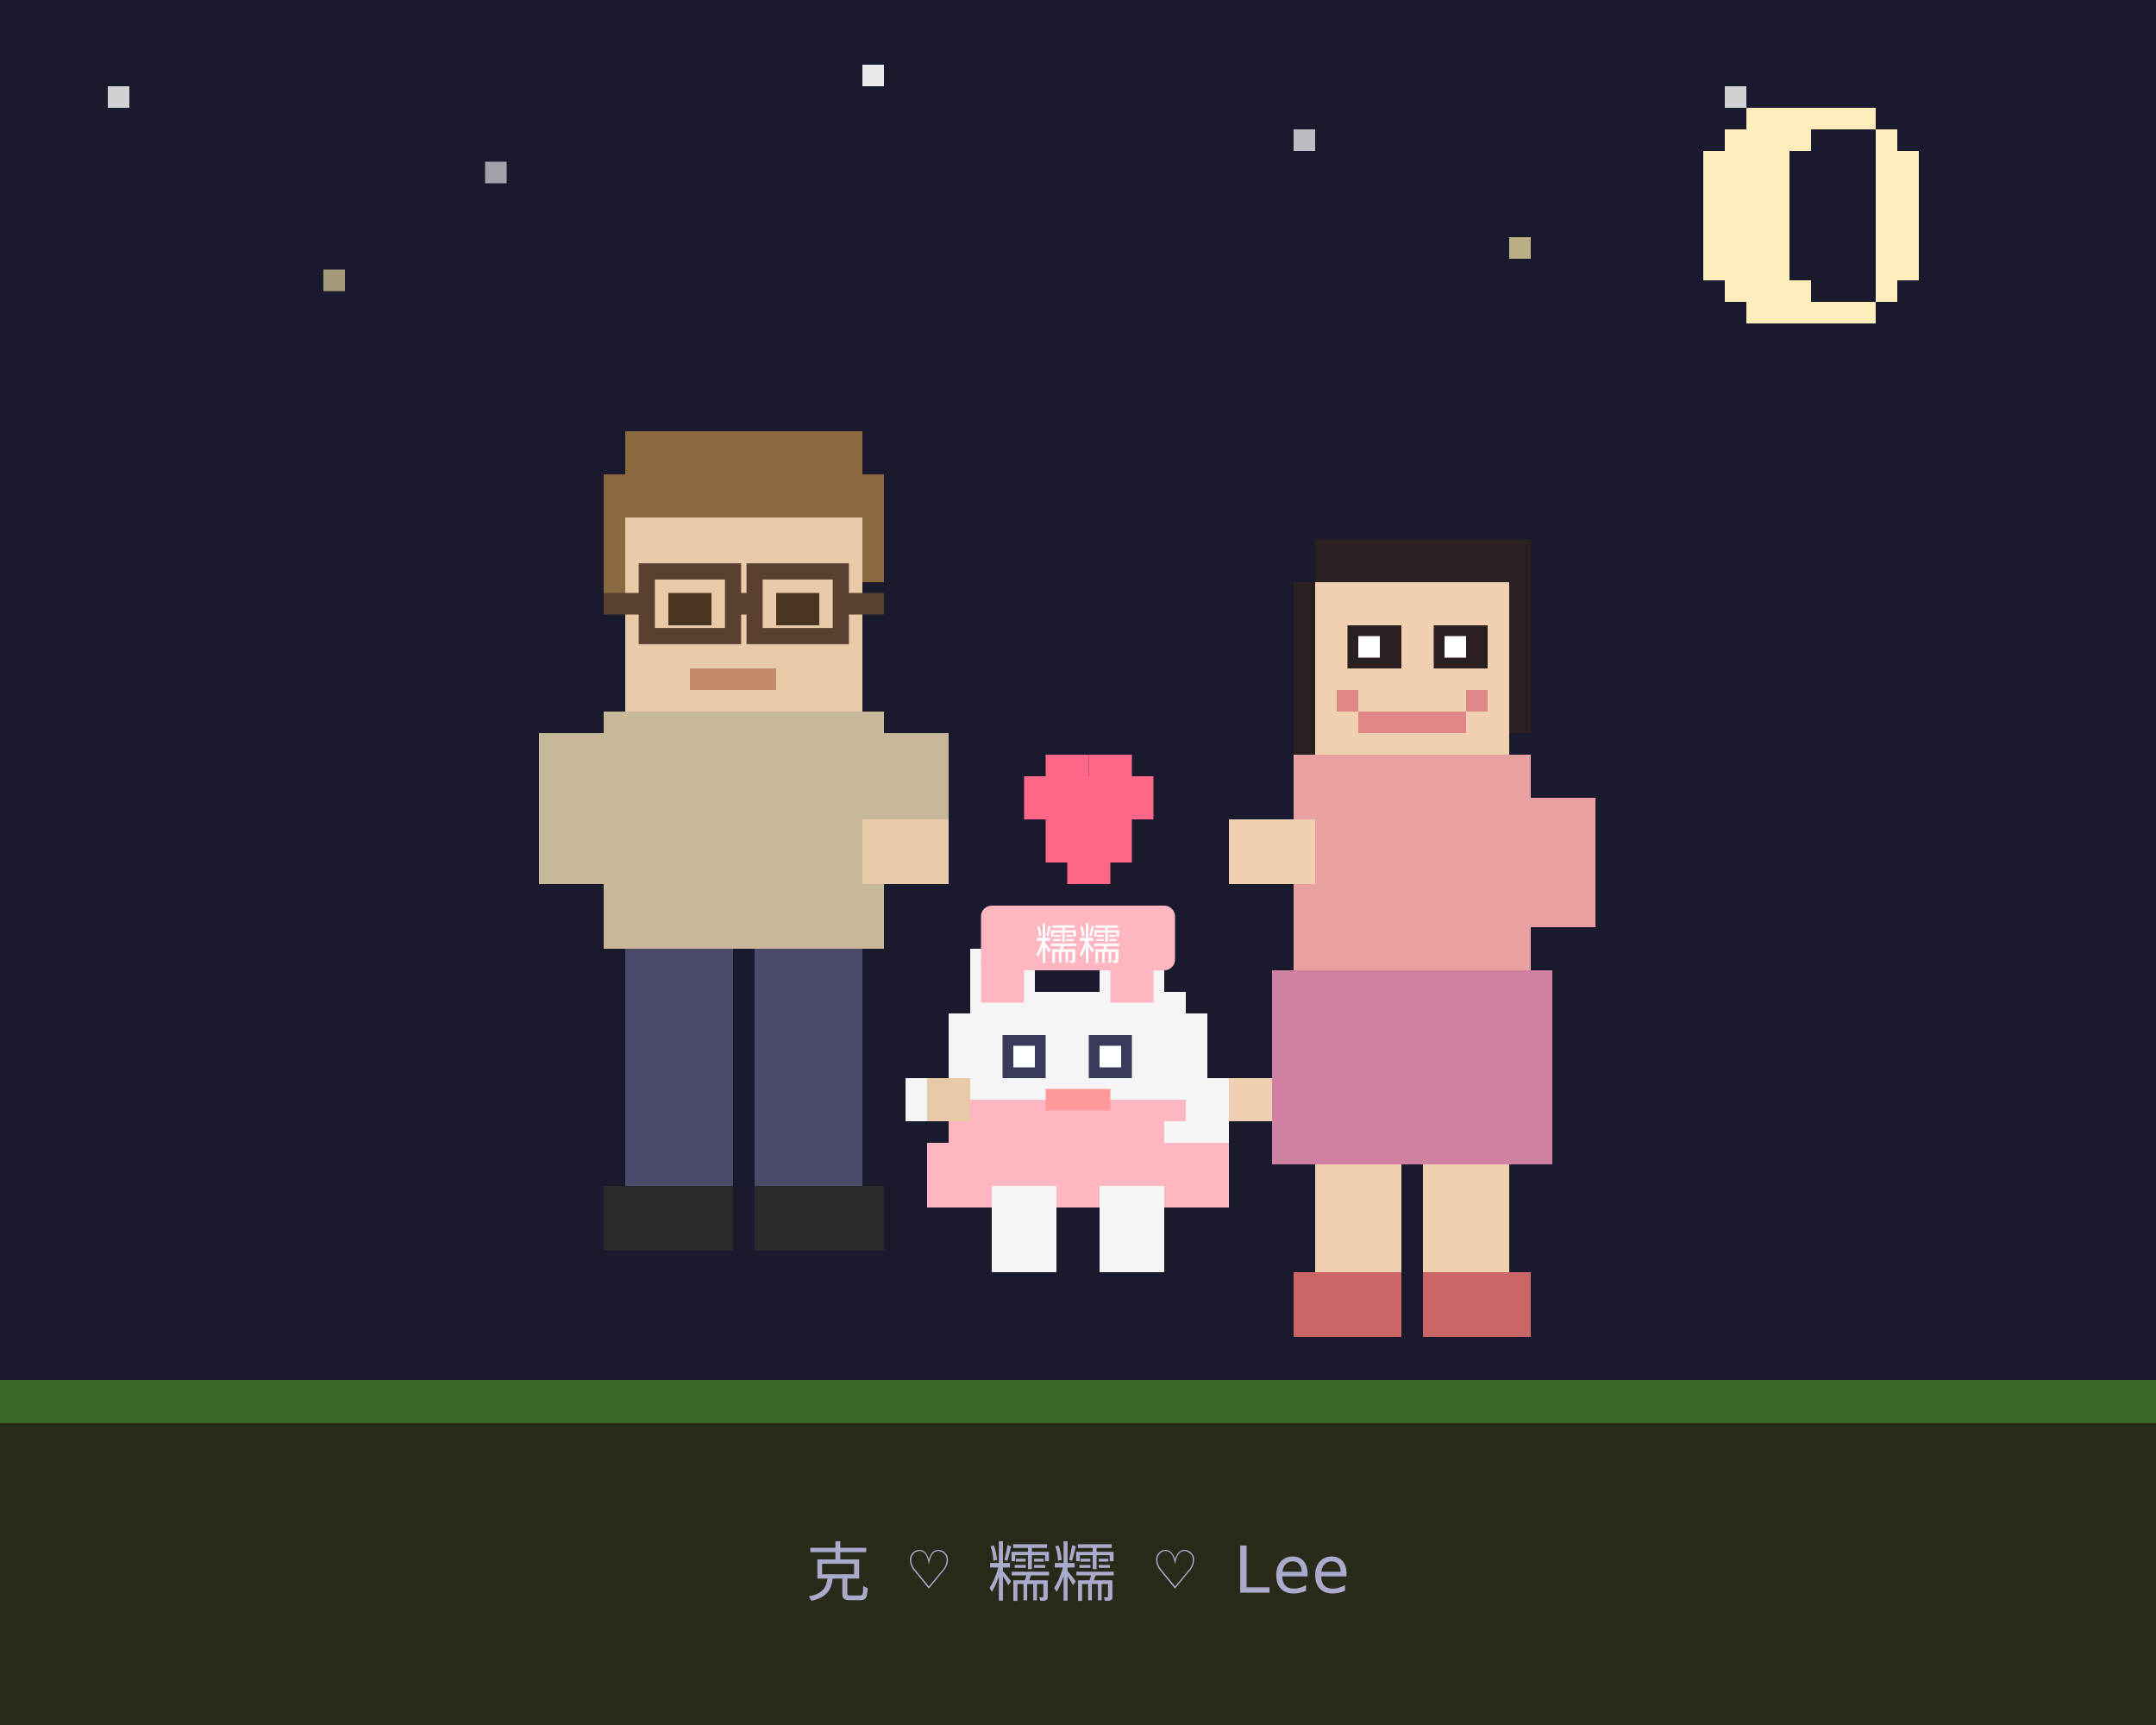
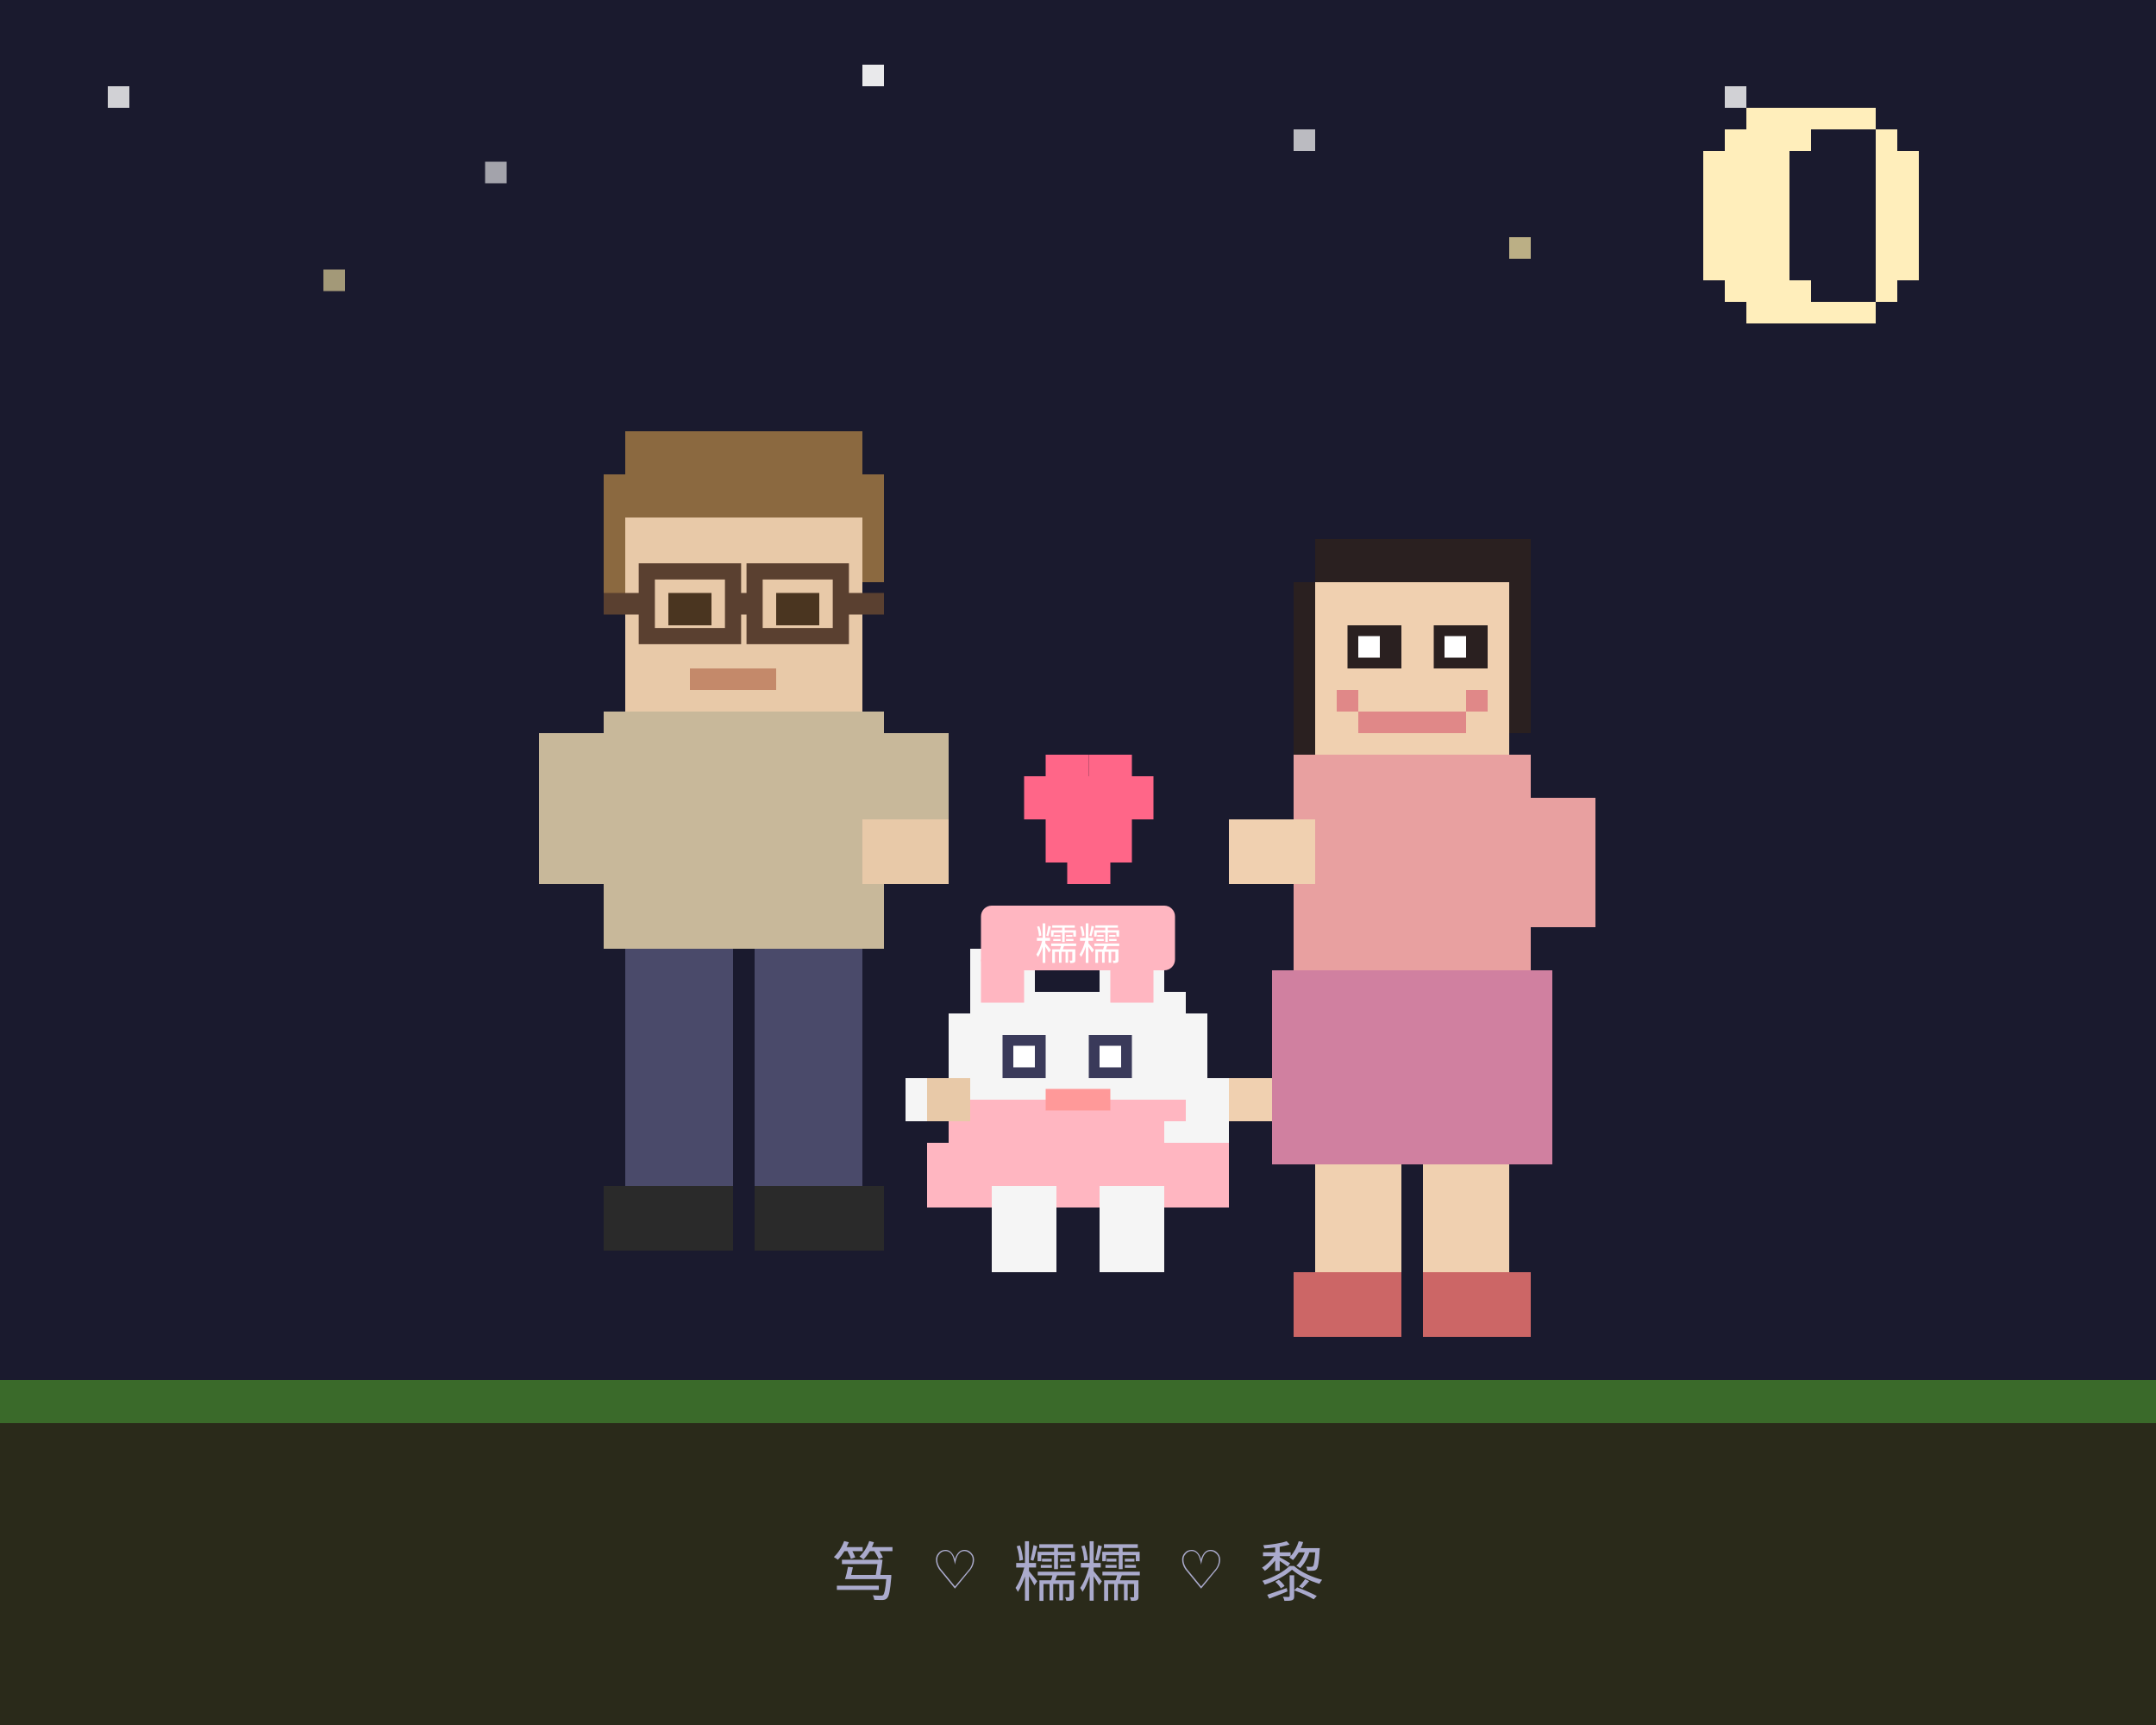
<svg xmlns="http://www.w3.org/2000/svg" viewBox="0 0 200 160" width="400" height="320" style="image-rendering:pixelated">
  <rect width="200" height="160" fill="#1a1a2e" />
  <rect x="10" y="8" width="2" height="2" fill="#ffffff" opacity="0.8" />
  <rect x="45" y="15" width="2" height="2" fill="#ffffff" opacity="0.6" />
  <rect x="80" y="6" width="2" height="2" fill="#ffffff" opacity="0.9" />
  <rect x="120" y="12" width="2" height="2" fill="#ffffff" opacity="0.7" />
  <rect x="160" y="8" width="2" height="2" fill="#ffffff" opacity="0.8" />
  <rect x="30" y="25" width="2" height="2" fill="#ffeeaa" opacity="0.6" />
  <rect x="140" y="22" width="2" height="2" fill="#ffeeaa" opacity="0.7" />
  <rect x="160" y="12" width="16" height="16" fill="#ffeebb" />
  <rect x="162" y="10" width="12" height="20" fill="#ffeebb" />
  <rect x="158" y="14" width="20" height="12" fill="#ffeebb" />
  <rect x="168" y="12" width="6" height="16" fill="#1a1a2e" />
  <rect x="166" y="14" width="8" height="12" fill="#1a1a2e" />
  <rect x="0" y="130" width="200" height="30" fill="#2a2a1a" />
  <rect x="0" y="128" width="200" height="4" fill="#3a6a2a" />
  <rect x="58" y="40" width="22" height="8" fill="#8b6940" />
  <rect x="56" y="44" width="4" height="12" fill="#8b6940" />
  <rect x="78" y="44" width="4" height="10" fill="#8b6940" />
  <rect x="58" y="48" width="22" height="18" fill="#e8c9a8" />
  <rect x="60" y="53" width="8" height="6" fill="none" stroke="#5a4030" stroke-width="1.5" />
  <rect x="70" y="53" width="8" height="6" fill="none" stroke="#5a4030" stroke-width="1.5" />
  <rect x="68" y="55" width="2" height="2" fill="#5a4030" />
  <rect x="56" y="55" width="4" height="2" fill="#5a4030" />
  <rect x="78" y="55" width="4" height="2" fill="#5a4030" />
  <rect x="62" y="55" width="4" height="3" fill="#4a3520" />
  <rect x="72" y="55" width="4" height="3" fill="#4a3520" />
  <rect x="64" y="62" width="8" height="2" fill="#c4896a" />
  <rect x="56" y="66" width="26" height="22" fill="#c8b89a" />
  <rect x="50" y="68" width="6" height="14" fill="#c8b89a" />
  <rect x="82" y="68" width="6" height="14" fill="#c8b89a" />
  <rect x="80" y="76" width="8" height="6" fill="#e8c9a8" />
  <rect x="58" y="88" width="10" height="24" fill="#4a4a6a" />
  <rect x="70" y="88" width="10" height="24" fill="#4a4a6a" />
  <rect x="56" y="110" width="12" height="6" fill="#2a2a2a" />
  <rect x="70" y="110" width="12" height="6" fill="#2a2a2a" />
  <rect x="90" y="92" width="20" height="18" fill="#f5f5f5" />
  <rect x="88" y="94" width="24" height="14" fill="#f5f5f5" />
  <rect x="88" y="102" width="24" height="8" fill="#ffb6c1" />
  <rect x="86" y="106" width="28" height="6" fill="#ffb6c1" />
  <rect x="90" y="88" width="6" height="6" fill="#f5f5f5" />
  <rect x="102" y="88" width="6" height="6" fill="#f5f5f5" />
  <rect x="91" y="89" width="4" height="4" fill="#ffb6c1" />
  <rect x="103" y="89" width="4" height="4" fill="#ffb6c1" />
  <rect x="93" y="96" width="4" height="4" fill="#3a3a5a" />
  <rect x="101" y="96" width="4" height="4" fill="#3a3a5a" />
  <rect x="94" y="97" width="2" height="2" fill="#ffffff" />
  <rect x="102" y="97" width="2" height="2" fill="#ffffff" />
  <rect x="97" y="101" width="6" height="2" fill="#ff9999" />
  <rect x="84" y="100" width="6" height="4" fill="#f5f5f5" />
  <rect x="110" y="100" width="6" height="4" fill="#f5f5f5" />
  <rect x="92" y="110" width="6" height="8" fill="#f5f5f5" />
  <rect x="102" y="110" width="6" height="8" fill="#f5f5f5" />
  <rect x="108" y="104" width="4" height="2" fill="#f5f5f5" />
  <rect x="110" y="102" width="2" height="4" fill="#f5f5f5" />
  <rect x="112" y="104" width="2" height="2" fill="#f5f5f5" />
  <rect x="91" y="84" width="18" height="6" fill="#ffb6c1" rx="1" />
  <text x="100" y="89" text-anchor="middle" font-size="4" fill="#ffffff" font-family="monospace">糯糯</text>
  <rect x="122" y="50" width="20" height="6" fill="#2a2020" />
  <rect x="120" y="54" width="4" height="16" fill="#2a2020" />
  <rect x="138" y="54" width="4" height="14" fill="#2a2020" />
  <rect x="122" y="54" width="18" height="16" fill="#f0d0b0" />
  <rect x="125" y="58" width="5" height="4" fill="#2a2020" />
  <rect x="133" y="58" width="5" height="4" fill="#2a2020" />
  <rect x="126" y="59" width="2" height="2" fill="#ffffff" />
  <rect x="134" y="59" width="2" height="2" fill="#ffffff" />
  <rect x="126" y="66" width="10" height="2" fill="#e08888" />
  <rect x="124" y="64" width="2" height="2" fill="#e08888" />
  <rect x="136" y="64" width="2" height="2" fill="#e08888" />
  <rect x="120" y="70" width="22" height="20" fill="#e8a0a0" />
  <rect x="114" y="76" width="8" height="6" fill="#f0d0b0" />
  <rect x="142" y="74" width="6" height="12" fill="#e8a0a0" />
  <rect x="118" y="90" width="26" height="18" fill="#d080a0" />
  <rect x="122" y="108" width="8" height="12" fill="#f0d0b0" />
  <rect x="132" y="108" width="8" height="12" fill="#f0d0b0" />
  <rect x="120" y="118" width="10" height="6" fill="#cc6666" />
  <rect x="132" y="118" width="10" height="6" fill="#cc6666" />
  <rect x="86" y="100" width="4" height="4" fill="#e8c9a8" />
  <rect x="114" y="100" width="4" height="4" fill="#f0d0b0" />
  <rect x="97" y="70" width="4" height="4" fill="#ff6688" />
  <rect x="101" y="70" width="4" height="4" fill="#ff6688" />
  <rect x="95" y="72" width="12" height="4" fill="#ff6688" />
  <rect x="97" y="76" width="8" height="4" fill="#ff6688" />
  <rect x="99" y="80" width="4" height="2" fill="#ff6688" />
-   <text x="100" y="148" text-anchor="middle" font-size="6" fill="#aaaacc" font-family="monospace">克 ♡ 糯糯 ♡ Lee</text>
+   <text x="100" y="148" text-anchor="middle" font-size="6" fill="#aaaacc" font-family="monospace">笃 ♡ 糯糯 ♡ 黎</text>
</svg>
